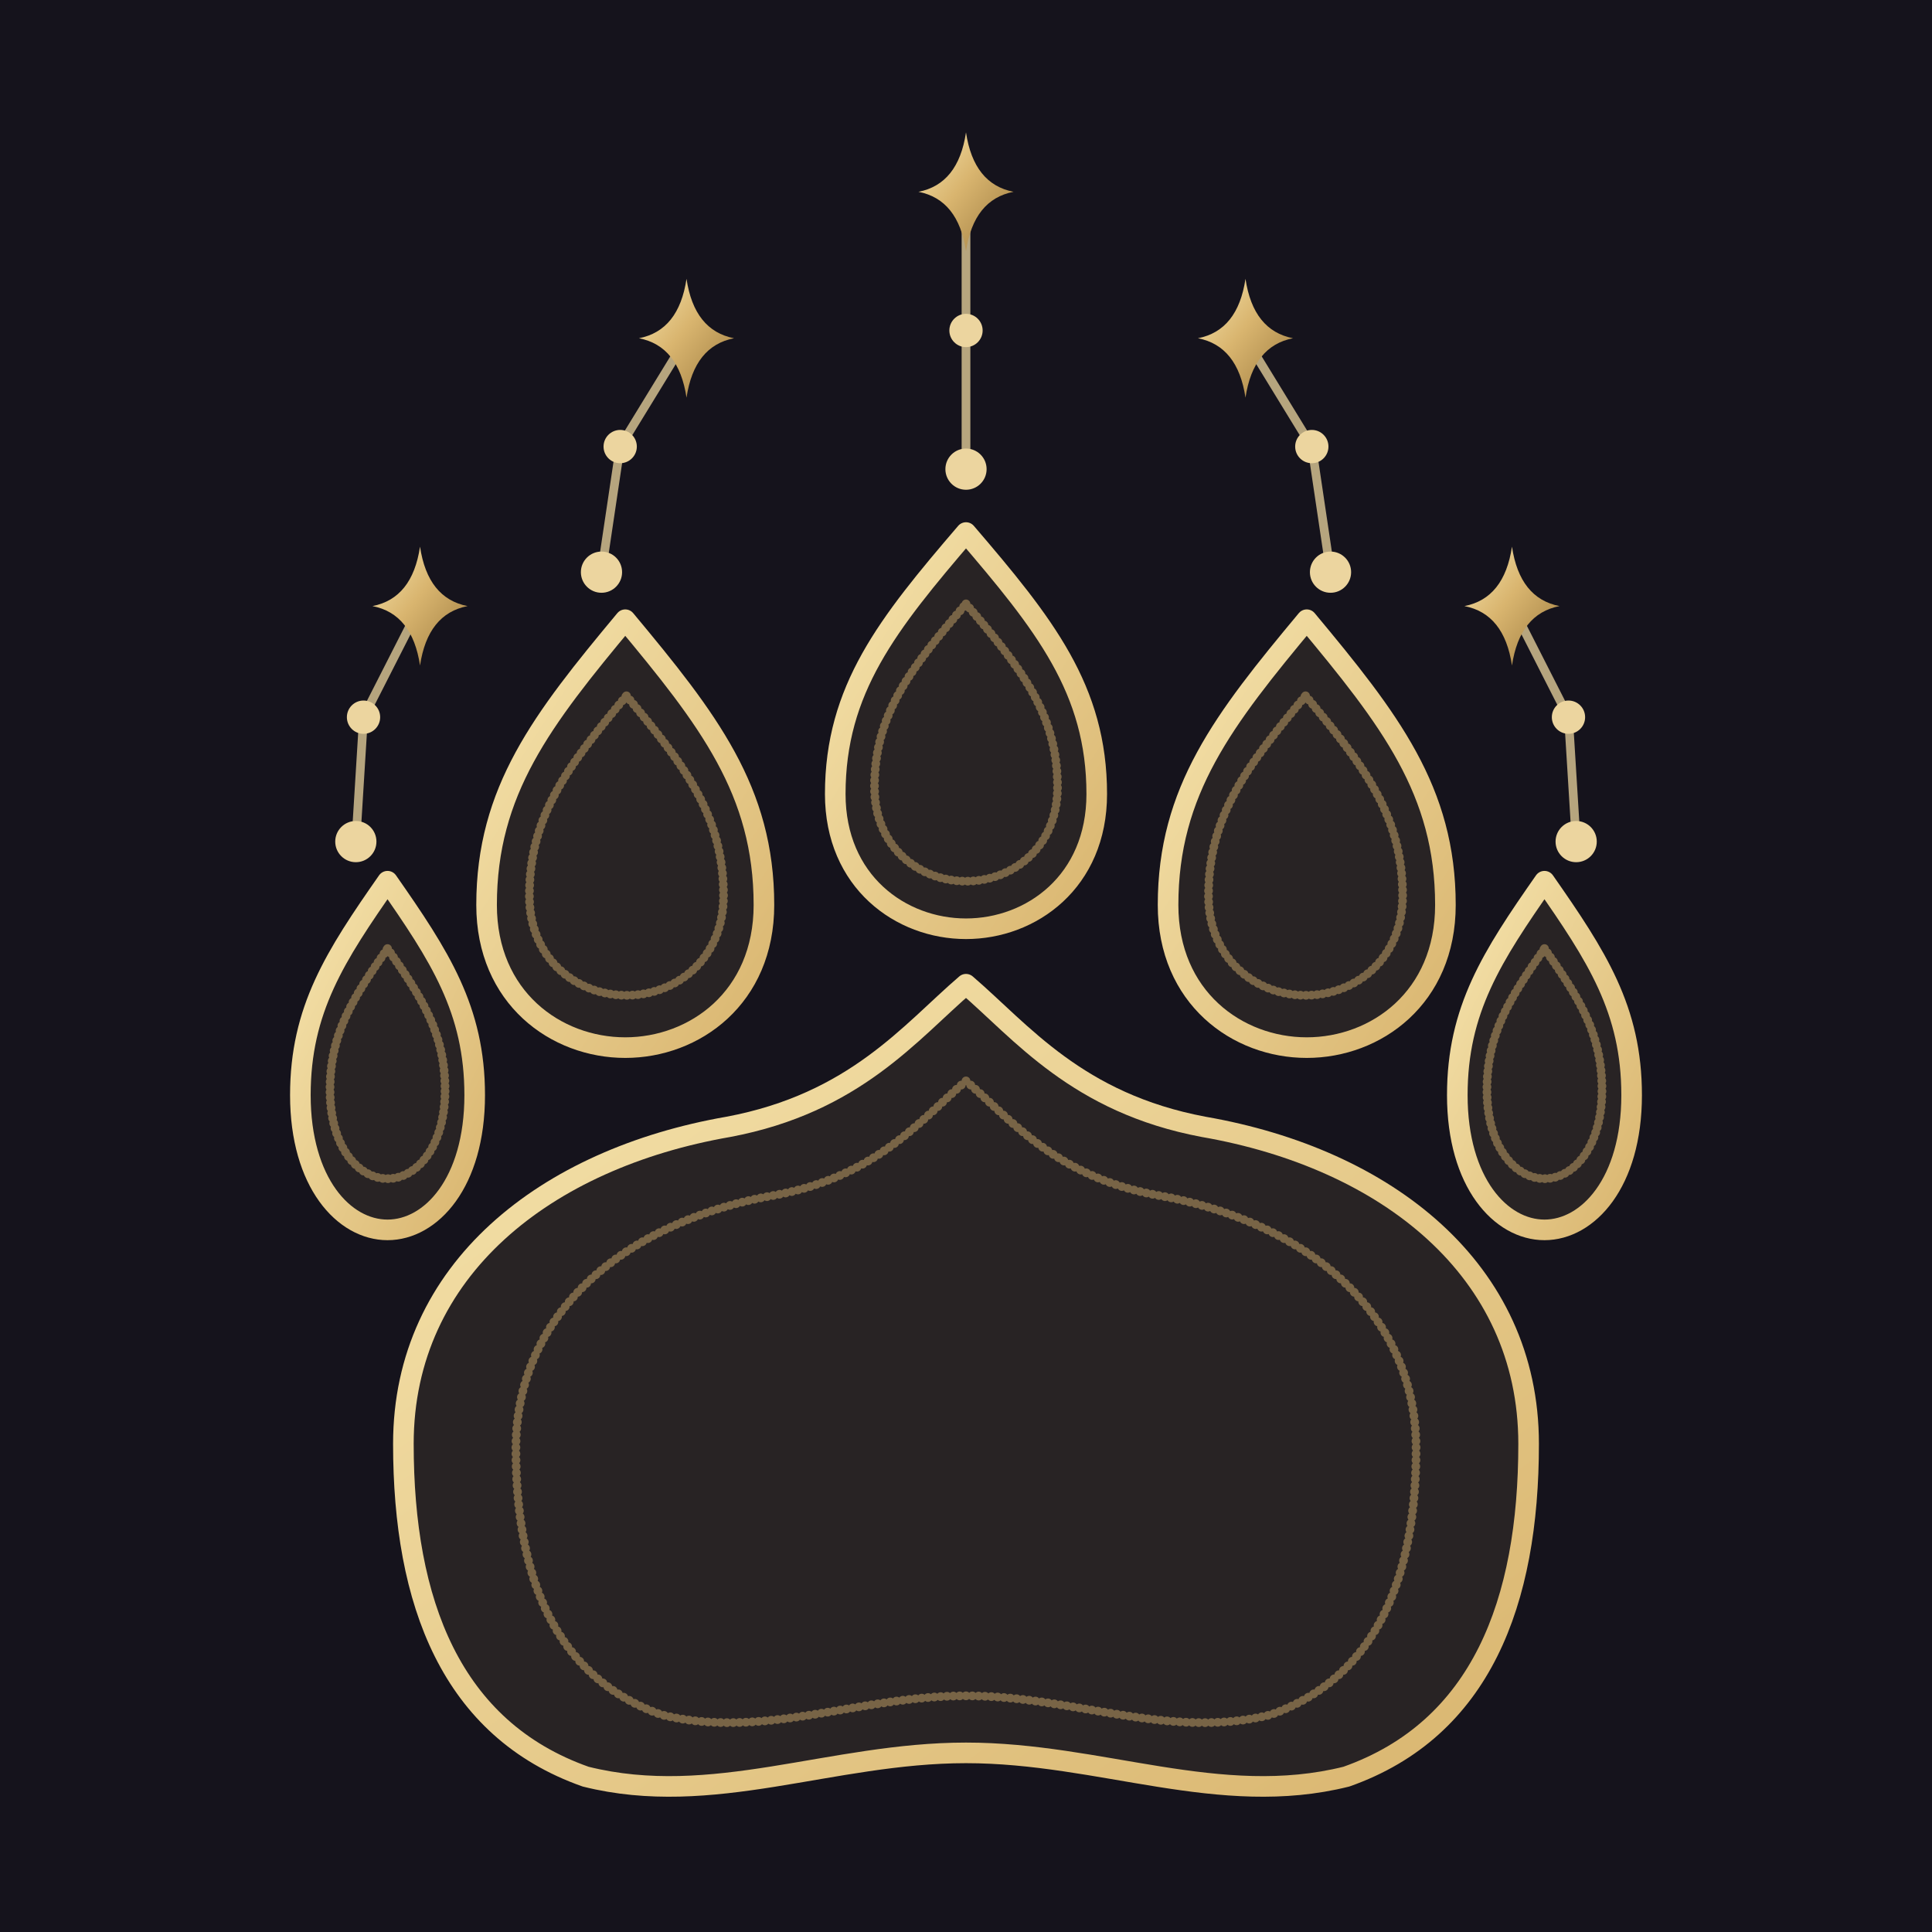
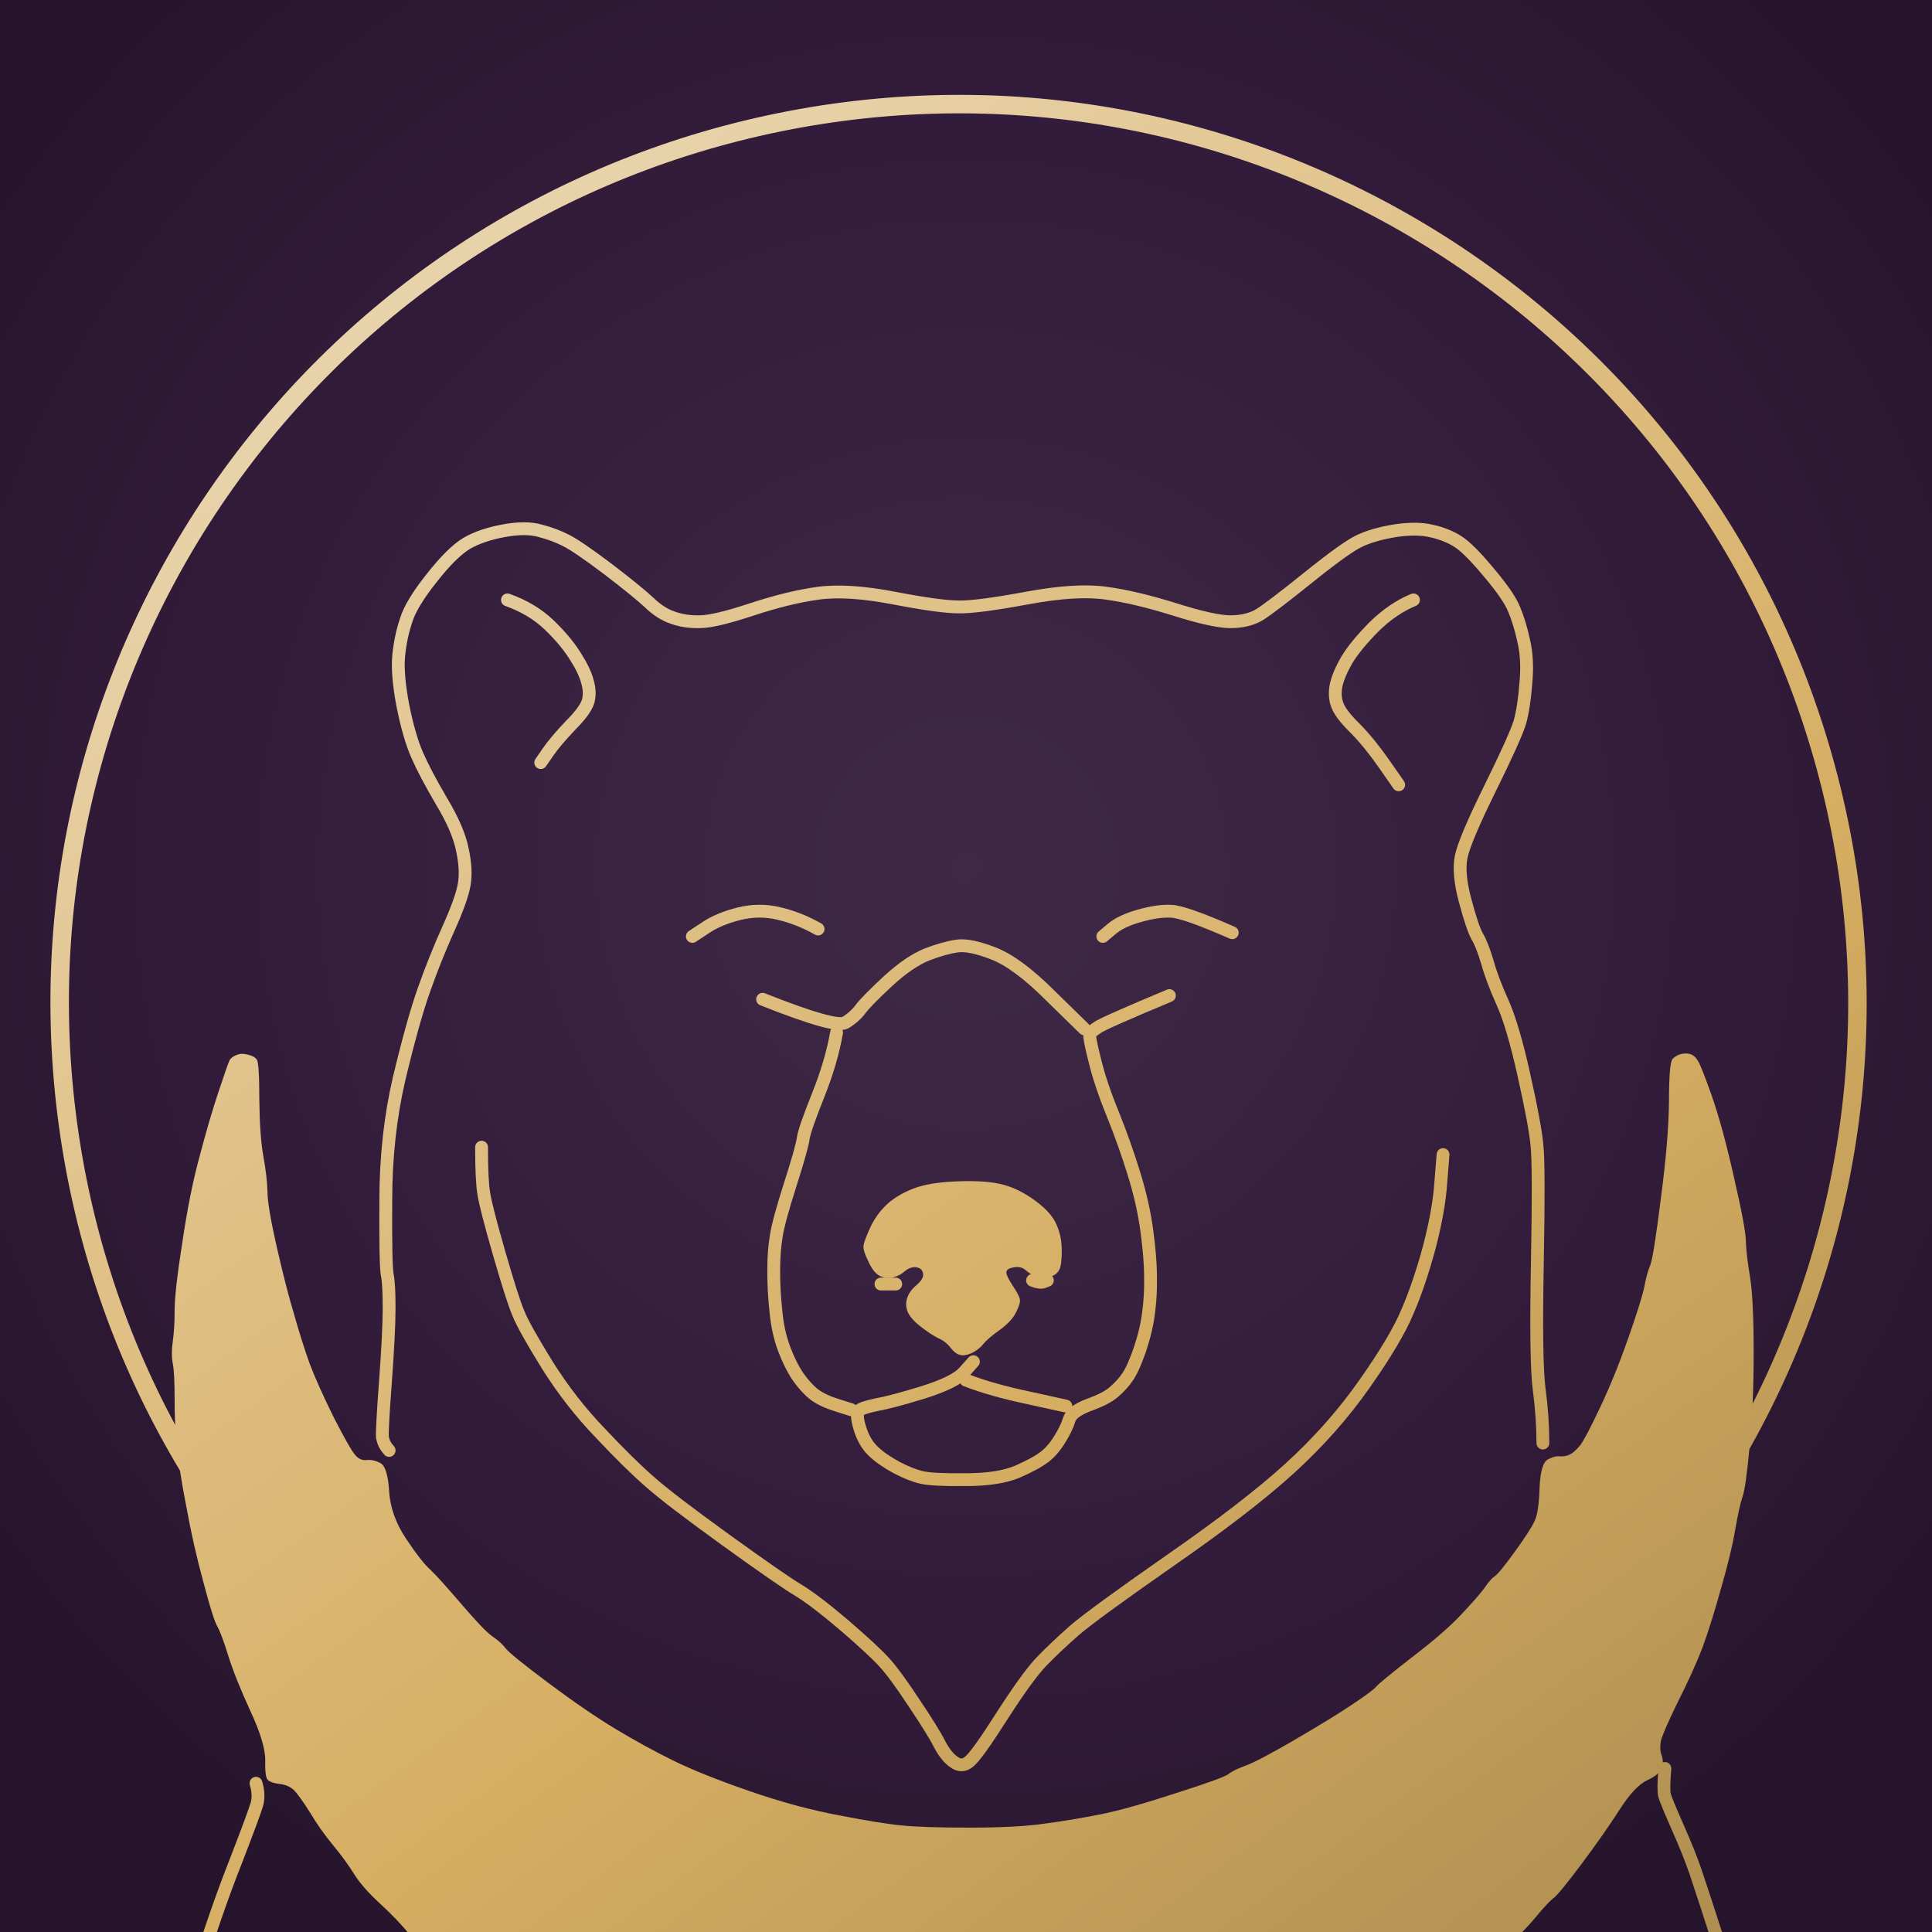
- <svg xmlns="http://www.w3.org/2000/svg" viewBox="0 0 512 512">
+ <svg xmlns="http://www.w3.org/2000/svg" viewBox="0 0 512 512" width="512" height="512">
  <defs>
-     <linearGradient id="gold" x1="0" y1="0" x2="1" y2="1">
-       <stop offset="0" stop-color="#f6e4ad" />
-       <stop offset=".45" stop-color="#d9b56f" />
-       <stop offset="1" stop-color="#9c7a3e" />
+     <linearGradient id="gilt" gradientUnits="userSpaceOnUse" x1="200" y1="350" x2="600" y2="900">
+       <stop offset="0" stop-color="#e8d2a9" />
+       <stop offset=".5" stop-color="#d6ae62" />
+       <stop offset="1" stop-color="#9a7d47" />
    </linearGradient>
-     <linearGradient id="line" x1="0" y1="0" x2="1" y2="1">
-       <stop offset="0" stop-color="#f6e4ad" />
-       <stop offset="1" stop-color="#d9b56f" />
-     </linearGradient>
-     <radialGradient id="glow">
-       <stop offset="0" stop-color="#ecd59f" stop-opacity="0.1" />
-       <stop offset="1" stop-color="#ecd59f" stop-opacity="0" />
+     <radialGradient id="vig" cx="256" cy="230" r="330" gradientUnits="userSpaceOnUse">
+       <stop offset="0" stop-color="#4b3753" />
+       <stop offset=".6" stop-color="#331c3b" />
+       <stop offset="1" stop-color="#170d1b" />
    </radialGradient>
  </defs>
-   <rect width="512" height="512" fill="#15131c" />
-   <g transform="translate(256 256) scale(2.1) translate(-130 -122.7)">
-     <g fill="#d9b56f" fill-opacity="0.1" stroke="url(#line)" stroke-opacity="1" stroke-width="2.6" stroke-linejoin="round">
-       <path d="M130,125 C137,131 144,140 160,143 C183,147 201,161 201,183 C201,203 195,219 178,225 C162,229 147,222 130,222 C113,222 98,229 82,225 C65,219 59,203 59,183 C59,161 77,147 100,143 C116,140 123,131 130,125Z" />
-       <path d="M130,68 C139.9,79.55 146.5,87.8 146.5,101 C146.5,112.05 138.25,118 130,118 C121.75,118 113.5,112.05 113.5,101 C113.5,87.8 120.1,79.55 130,68Z" />
-       <path d="M87,79 C97.5,91.6 104.5,100.6 104.5,115 C104.5,126.7 95.75,133 87,133 C78.25,133 69.5,126.7 69.5,115 C69.5,100.6 76.5,91.6 87,79Z" />
-       <path d="M173,79 C183.5,91.6 190.5,100.6 190.5,115 C190.5,126.7 181.75,133 173,133 C164.25,133 155.5,126.7 155.5,115 C155.5,100.6 162.5,91.6 173,79Z" />
-       <path d="M57,112 C63.6,121.45 68,128.2 68,139 C68,150.05 62.5,156 57,156 C51.5,156 46,150.05 46,139 C46,128.2 50.4,121.45 57,112Z" />
-       <path d="M203,112 C209.6,121.45 214,128.2 214,139 C214,150.05 208.5,156 203,156 C197.5,156 192,150.05 192,139 C192,128.2 196.4,121.45 203,112Z" />
+   <rect width="512" height="512" fill="#331c3b" />
+   <rect width="512" height="512" fill="url(#vig)" opacity="0.49" />
+   <g transform="translate(256 256) scale(0.98) translate(-393 -495)">
+     <g transform="translate(391 505) scale(0.98) translate(-391 -505)" fill="none" stroke="url(#gilt)" stroke-linecap="round">
+       <path d="M408.3,752.4A248,248 0 1 1 471.7,739.5" stroke-width="5.10" />
    </g>
-     <g fill="none" stroke="#d9b56f" stroke-opacity=".45" stroke-dasharray="0 1" stroke-linecap="round">
-       <path d="M130,125 C137,131 144,140 160,143 C183,147 201,161 201,183 C201,203 195,219 178,225 C162,229 147,222 130,222 C113,222 98,229 82,225 C65,219 59,203 59,183 C59,161 77,147 100,143 C116,140 123,131 130,125Z" pathLength="60" stroke-width="1.38" transform="translate(130 186) scale(0.8) translate(-130 -186)" />
-       <path d="M130,68 C139.9,79.55 146.5,87.8 146.5,101 C146.5,112.05 138.25,118 130,118 C121.75,118 113.5,112.05 113.5,101 C113.5,87.8 120.1,79.55 130,68Z" pathLength="60" stroke-width="1.57" transform="translate(130 98) scale(0.7) translate(-130 -98)" />
-       <path d="M87,79 C97.5,91.6 104.5,100.6 104.5,115 C104.5,126.7 95.75,133 87,133 C78.25,133 69.5,126.7 69.5,115 C69.5,100.6 76.5,91.6 87,79Z" pathLength="60" stroke-width="1.57" transform="translate(87.5 111) scale(0.7) translate(-87.5 -111)" />
-       <path d="M173,79 C183.5,91.6 190.5,100.6 190.5,115 C190.5,126.7 181.75,133 173,133 C164.25,133 155.5,126.7 155.5,115 C155.5,100.6 162.5,91.6 173,79Z" pathLength="60" stroke-width="1.57" transform="translate(172.5 111) scale(0.7) translate(-172.5 -111)" />
-       <path d="M57,112 C63.6,121.45 68,128.2 68,139 C68,150.05 62.5,156 57,156 C51.5,156 46,150.05 46,139 C46,128.2 50.4,121.45 57,112Z" pathLength="60" stroke-width="1.67" transform="translate(57 137) scale(0.66) translate(-57 -137)" />
-       <path d="M203,112 C209.6,121.45 214,128.2 214,139 C214,150.05 208.5,156 203,156 C197.5,156 192,150.05 192,139 C192,128.2 196.4,121.45 203,112Z" pathLength="60" stroke-width="1.67" transform="translate(203 137) scale(0.66) translate(-203 -137)" />
+     <g fill="none" stroke="url(#gilt)" stroke-width="3.47" stroke-linecap="round" stroke-linejoin="round">
+       <path d="M269,396Q275.7,398.4 280.2,402.7Q284.6,406.9 287.2,411Q289.8,415 290.6,418Q291.5,421 290.8,423.5Q290,426 286,430Q282.1,434.1 280,437.1L278,440" />
+       <path d="M514,396Q508.4,398.3 503.3,403.3Q498.3,408.4 496,412.2Q493.8,416 493.1,419Q492.5,422 493.4,424.4Q494.3,426.9 498.3,430.8Q502.2,434.8 506.1,440.4L510,446" />
+       <path d="M353,485Q347.9,482.1 342.4,480.8Q337,479.5 331.5,480.9Q326,482.3 322.5,484.7L319,487" />
+       <path d="M465,486Q452,480.3 448.5,480.2Q445,480 440,481.4Q435,482.8 432.5,484.9L430,487" />
+       <path d="M448,503Q430.3,510.4 428.6,511.6Q426.8,512.8 426.5,513.4Q426.2,514.1 427.8,520.4Q429.3,526.7 432.6,534.8Q435.9,543 438.4,551.1Q440.9,559.1 441.9,566.6Q442.9,574 442.9,579Q443,584 442.4,588.5Q441.9,593 440.1,598.5Q438.2,604 436.7,606.1Q435.3,608.2 433.1,610.1Q431,612 426.2,613.7Q421.5,615.5 420.9,617.7Q420.2,620 418.4,622.9Q416.6,625.9 414.3,627.7Q412,629.5 407,631.7Q401.9,633.9 392.9,633.9Q384,634 381,633.3Q378,632.6 374.2,630.6Q370.3,628.5 367.9,626.2Q365.5,623.9 364.3,620Q363.1,616.1 364.1,615.2Q365,614.4 369,613.6Q372.9,612.9 381.4,610.3Q390,607.6 392.5,604.8L395,602" />
+       <path d="M338,504Q357.9,511.9 360.4,510.3Q363,508.7 364.6,506.5Q366.3,504.3 372,499Q377.7,493.8 382.4,491.9Q387.1,490.1 390.6,489.6Q394,489.1 400.4,491.6Q406.9,494.1 415.9,503.1L425,512" />
+       <path d="M358,513Q356.6,521 353,530Q349.4,539 349,541.5Q348.7,544 345.5,554Q342.3,564 341.7,568Q341,572 341,577.5Q341,583 341.6,588.4Q342.1,593.9 343.8,598.5Q345.5,603 347.6,606.1Q349.8,609.2 352,610.9Q354.3,612.6 358.2,613.8L362,615" />
+       <path d="M262,544Q262,553 262.6,556.5Q263.1,560 266.7,572.5Q270.3,585 271.9,588.8Q273.4,592.6 279.7,602.8Q286.1,613 294.1,621.3Q302,629.7 307.4,634.4Q312.8,639.2 327.9,650.1Q343,661 347.5,663.7Q352,666.4 360,673.2Q368,680.1 370.8,683.2Q373.7,686.3 378.9,694.2Q384.2,702.1 385.9,705.5Q387.7,708.9 389.8,710.3Q391.9,711.8 393.8,710.2Q395.8,708.7 402.8,697.7Q409.8,686.8 413.6,682.9Q417.4,679 422.4,674.6Q427.4,670.3 448.3,655.7Q469.2,641.2 480.7,630.7Q492.2,620.2 500.7,608.1Q509.3,595.9 512.4,588.4Q515.6,581 518.3,571Q520.9,561 521.4,553.5L522,546" />
+       <path d="M411,580Q413,580.8 414,580.4L415,580" />
+       <path d="M370,581L374,581" />
+       <path d="M393,607Q400,609.7 410,611.8L420,614" />
+       <path d="M549,624Q549,617 548,609.5Q547,602 547.5,575.5Q548,549 547.4,543.5Q546.9,538 543.9,524.6Q540.9,511.1 538.1,504.9Q535.3,498.7 534,494Q532.6,489.3 531.3,487.1Q530,484.9 528,477.4Q526,470 526.9,465.5Q527.8,461 534.7,447Q541.6,433 542.8,429Q543.9,425 544.4,418.5Q545,412 543.8,407Q542.7,402 541.2,398.5Q539.8,395 534.4,388.6Q529,382.1 526,380.2Q523,378.3 519,377.4Q515,376.4 509,377.3Q503,378.3 499.3,380.1Q495.7,381.8 485.5,390Q475.3,398.2 472.2,400.1Q469,401.9 464.5,401.9Q460,401.9 449.5,398.6Q439,395.3 431,394.2Q423,393 409.5,395.5Q396,398 391,397.9Q386,397.9 373.5,395.5Q361,393.1 353,394.2Q345,395.3 335,398.6Q325,401.9 321,401.9Q317,402 313.7,400.8Q310.4,399.7 307.3,396.7Q304.2,393.8 296.1,387.6Q288,381.5 284.8,379.9Q281.7,378.3 277.8,377.3Q274,376.2 268,377.3Q262,378.4 258,380.7Q254,383.1 248.5,390.1Q243,397 241.6,401.5Q240.1,406 239.6,411Q239.1,416 240.7,424.5Q242.4,433 244.6,438Q246.8,443 251.2,450.5Q255.7,458 256.8,463.5Q258,469 257.3,473Q256.6,477 253,485Q249.4,493 246.4,501.5Q243.4,510 239.7,525.5Q236.1,541 236.1,558.5Q236,576 236.5,578.5Q237,581 237,587.5Q237,594 236,607.5Q235,621 235.2,622.5Q235.5,624 236.2,625L237,626" />
+       <path d="M582,712Q581.5,717.7 581.9,719.3Q582.4,721 585.5,728Q588.6,735 590.3,740Q592,745 598,763.6Q603.9,782.1 605.9,790.1Q607.9,798.1 611.4,814.6Q614.9,831.1 616.9,847.1Q618.9,863 619.4,870.5Q620,878 620,896.5Q620,915 619.5,921Q619,927 615.9,947.9Q612.9,968.9 610.4,978.4L608,988" />
+       <path d="M201,716Q201.9,719 201.3,721.5Q200.6,724 195.5,737.2Q190.3,750.3 184.4,769.2Q178.4,788 174.2,806Q170.1,824 168.1,835.5Q166,847 165.5,859Q165,871 164,876Q163,881 163.5,899Q164,917 165,921.5Q165.9,926 166.5,935Q167.1,944 171.1,965.5L175,987" />
+       <path d="M259,782Q261.6,787 263.5,794.5Q265.3,802 267.8,809.5Q270.3,817 273.3,822.5Q276.2,828 277.3,831.3Q278.3,834.7 287,847.3Q295.7,859.9 307.7,874.6Q319.7,889.3 324.4,896Q329.2,902.6 334.4,908.5Q339.5,914.3 344.1,920.7Q348.6,927 353.2,934.5Q357.8,942 362.7,952Q367.7,962 370.2,968.5Q372.7,975 373.8,980L375,985" />
+       <path d="M527,782Q521.8,788 519.5,797.5Q517.3,807 511.3,820.4Q505.3,833.9 500.4,841.4Q495.6,849 487.9,859.6Q480.2,870.2 457.3,898.8Q434.3,927.4 425.8,942.4Q417.3,957.3 412.7,971.7L408,986" />
    </g>
-     <g fill="none" stroke="#ecd59f" stroke-opacity="0.75" stroke-width="1.1">
-       <polyline points="130,25 130,42.5 130,60" />
-       <polyline points="94.73,43.48 86.36,57.15 84,73" />
-       <polyline points="165.27,43.48 173.64,57.15 176,73" />
-       <polyline points="61.1,77.28 53.97,91.3 53,107" />
-       <polyline points="198.9,77.28 206.03,91.3 207,107" />
-     </g>
-     <g fill="url(#gold)">
-       <path transform="translate(130 25) scale(7.5)" d="M0,-1 Q.13,-.13 .8,0 Q.13,.13 0,1 Q-.13,.13 -.8,0 Q-.13,-.13 0,-1Z" />
-       <path transform="translate(94.73 43.48) scale(7.5)" d="M0,-1 Q.13,-.13 .8,0 Q.13,.13 0,1 Q-.13,.13 -.8,0 Q-.13,-.13 0,-1Z" />
-       <path transform="translate(165.27 43.48) scale(7.5)" d="M0,-1 Q.13,-.13 .8,0 Q.13,.13 0,1 Q-.13,.13 -.8,0 Q-.13,-.13 0,-1Z" />
-       <path transform="translate(61.1 77.28) scale(7.5)" d="M0,-1 Q.13,-.13 .8,0 Q.13,.13 0,1 Q-.13,.13 -.8,0 Q-.13,-.13 0,-1Z" />
-       <path transform="translate(198.9 77.28) scale(7.5)" d="M0,-1 Q.13,-.13 .8,0 Q.13,.13 0,1 Q-.13,.13 -.8,0 Q-.13,-.13 0,-1Z" />
-     </g>
-     <g fill="#ecd59f">
-       <circle cx="130" cy="42.5" r="2.1" />
-       <circle cx="130" cy="60" r="2.6" />
-       <circle cx="86.36" cy="57.15" r="2.1" />
-       <circle cx="84" cy="73" r="2.6" />
-       <circle cx="173.64" cy="57.15" r="2.1" />
-       <circle cx="176" cy="73" r="2.6" />
-       <circle cx="53.97" cy="91.3" r="2.1" />
-       <circle cx="53" cy="107" r="2.6" />
-       <circle cx="206.03" cy="91.3" r="2.1" />
-       <circle cx="207" cy="107" r="2.6" />
+     <g fill="url(#gilt)" fill-rule="evenodd">
+       <path d="M195.9,519Q197.2,518.5 198.9,519Q200.6,519.4 201.2,520.3Q201.9,521.1 201.9,531.1Q202,541 203,546.5Q204,552 204.1,555.9Q204.1,559.9 206.6,570.9Q209.1,581.9 211.3,589.2Q213.4,596.6 215.5,602.5Q217.7,608.3 222,617Q226.4,625.6 227.8,627.2Q229.1,628.8 230.9,628.6Q232.7,628.4 234.6,629.4Q236.6,630.4 237,637Q237.4,643.6 241.6,649.9Q245.8,656.2 248.2,658.3Q250.5,660.5 256.5,667.5Q262.5,674.5 264.8,676.2Q267.2,677.8 268.5,679.5Q269.8,681.2 280.1,688.9Q290.4,696.6 298.2,701.3Q306,706 313.7,709.8Q321.4,713.6 334.4,718.1Q347.4,722.6 358.8,724.7Q370.1,726.9 375.6,727.4Q381,728 394,728Q407,728 414.4,726.9Q421.9,725.9 429.4,724.4Q436.9,722.9 449.7,718.7Q462.6,714.6 464,713.5Q465.4,712.4 468.7,711.2Q472,710 481.8,704.3Q491.6,698.6 497.3,694.8Q503,691 503.9,689.9Q504.8,688.8 513.5,682Q522.3,675.3 526.9,670.4Q531.5,665.5 533.2,663.2Q534.8,660.8 536,660Q537.2,659.2 541.4,653.4Q545.6,647.6 546.7,645.2Q547.9,642.9 548.1,636.1Q548.4,629.4 550.4,628.4Q552.3,627.4 553.7,627.6Q555,627.7 556.3,627.1Q557.5,626.5 559.1,624.6Q560.6,622.6 564.6,614.1Q568.6,605.6 572.1,595.6Q575.6,585.6 576.4,581.9Q577.1,578.1 578,576Q578.9,573.9 580.9,557.9Q583,542 583.1,531.6Q583.1,521.1 584.1,520.1Q585.1,519.1 586.4,518.8Q587.8,518.5 588.8,518.8Q589.9,519.1 590.7,520.3Q591.6,521.4 594.6,529.9Q597.6,538.4 600.7,552.3Q603.9,566.1 603.9,569.6Q604,573 605,579Q606,585 606,599.5Q606,614 604.9,624.9Q603.9,635.9 603,638.5Q602.1,641.1 601,647.5Q599.9,653.9 597.2,663.2Q594.6,672.6 592.2,679.2Q589.7,685.7 585.5,694Q581.4,702.4 580.9,704.6Q580.5,706.8 581.1,708.4Q581.7,710 581.2,711.8Q580.6,713.6 577.2,715.2Q573.8,716.8 569.7,723.2Q565.6,729.6 559.4,737.9Q553.2,746.2 551.7,747.2Q550.3,748.3 546.9,752.4Q543.5,756.5 536.7,762.7Q529.8,768.8 529,771.5Q528.1,774.1 527.7,777.7Q527.2,781.2 525.5,781.8Q523.8,782.5 520.9,781.3Q518,780.1 515.7,780.7Q513.4,781.4 509,784.5Q504.6,787.6 482.5,800Q460.4,812.4 449.6,820.1Q438.8,827.8 432.5,833Q426.3,838.3 419.3,845.8Q412.4,853.4 408.4,859.4Q404.4,865.4 400.3,874.3Q396.2,883.2 394.5,883.8Q392.8,884.5 391.5,884.2Q390.1,883.9 388.9,882.1Q387.7,880.3 385.6,875.4Q383.6,870.4 375.1,858.4Q366.6,846.4 360.4,841.1Q354.3,835.7 352.7,833.8Q351.2,831.8 340.9,824.1Q330.6,816.4 318.5,809.5Q306.4,802.6 305,801.5Q303.6,800.4 301.5,799.5Q299.4,798.6 293,794.5Q286.6,790.4 284.5,789.5Q282.4,788.6 279.5,786.5Q276.6,784.4 274.8,783.7Q273,783 271.5,781.5Q270,780 268.6,779.6Q267.1,779.2 264.9,780.3Q262.8,781.5 260.8,780.8Q258.8,780.2 258.1,778.9Q257.4,777.6 256.3,773.2Q255.2,768.8 250.8,765.2Q246.5,761.5 242.8,757.2Q239.2,752.8 234.5,748.5Q229.8,744.2 227.5,740.5Q225.2,736.8 221.8,732.7Q218.4,728.6 215.6,723.9Q212.7,719.3 211.2,717.8Q209.6,716.4 207.4,716.2Q205.1,715.9 204.3,715.2Q203.4,714.6 203.5,710Q203.6,705.3 199.5,696.5Q195.4,687.6 193.5,681.5Q191.6,675.4 190.5,673.5Q189.4,671.6 186.8,661.7Q184.1,651.9 182.1,640.9Q180,630 180,627Q180,624 179.5,622Q179,620 179,612.5Q179,605 178.5,602.5Q178,600 178.5,596.5Q179,593 179,588Q179,583 181.1,569.6Q183.1,556.1 185.8,546.3Q188.4,536.4 190.9,528.9Q193.4,521.4 193.9,520.4Q194.5,519.5 195.9,519Z" />
+       <path d="M380.2,554.7Q384.4,553.4 391.7,553.2Q399,553 403.3,554.2Q407.6,555.4 411.9,558.6Q416.2,561.8 417.5,565Q418.9,568.1 418.9,572Q418.9,575.9 418.2,577.2Q417.5,578.5 415.7,579.1Q414,579.7 412.3,579.1Q410.5,578.5 409.2,577.3Q407.9,576.1 405.9,576.5Q403.9,576.8 403.9,577.9Q404,579 405.8,581.7Q407.6,584.4 407.6,585.5Q407.6,586.6 406.4,588.9Q405.2,591.2 402,593.5Q398.8,595.8 397.7,597.2Q396.6,598.6 394.7,599.6Q392.8,600.5 391.5,600.2Q390.1,599.9 388.8,598.2Q387.5,596.5 385.4,595.6Q383.4,594.6 380.6,592.4Q377.8,590.2 377.1,588.2Q376.5,586.2 377.2,584.5Q377.8,582.8 379.7,581.2Q381.6,579.6 381.4,578.2Q381.2,576.8 379.7,576.5Q378.1,576.2 376.5,577.5Q374.9,578.9 373.1,579.2Q371.3,579.6 369.7,578.8Q368,578 366.6,574.9Q365.1,571.9 365.3,570.6Q365.4,569.4 367.3,565.3Q369.3,561.3 372.6,558.6Q376,556 380.2,554.7Z" />
    </g>
  </g>
</svg>
